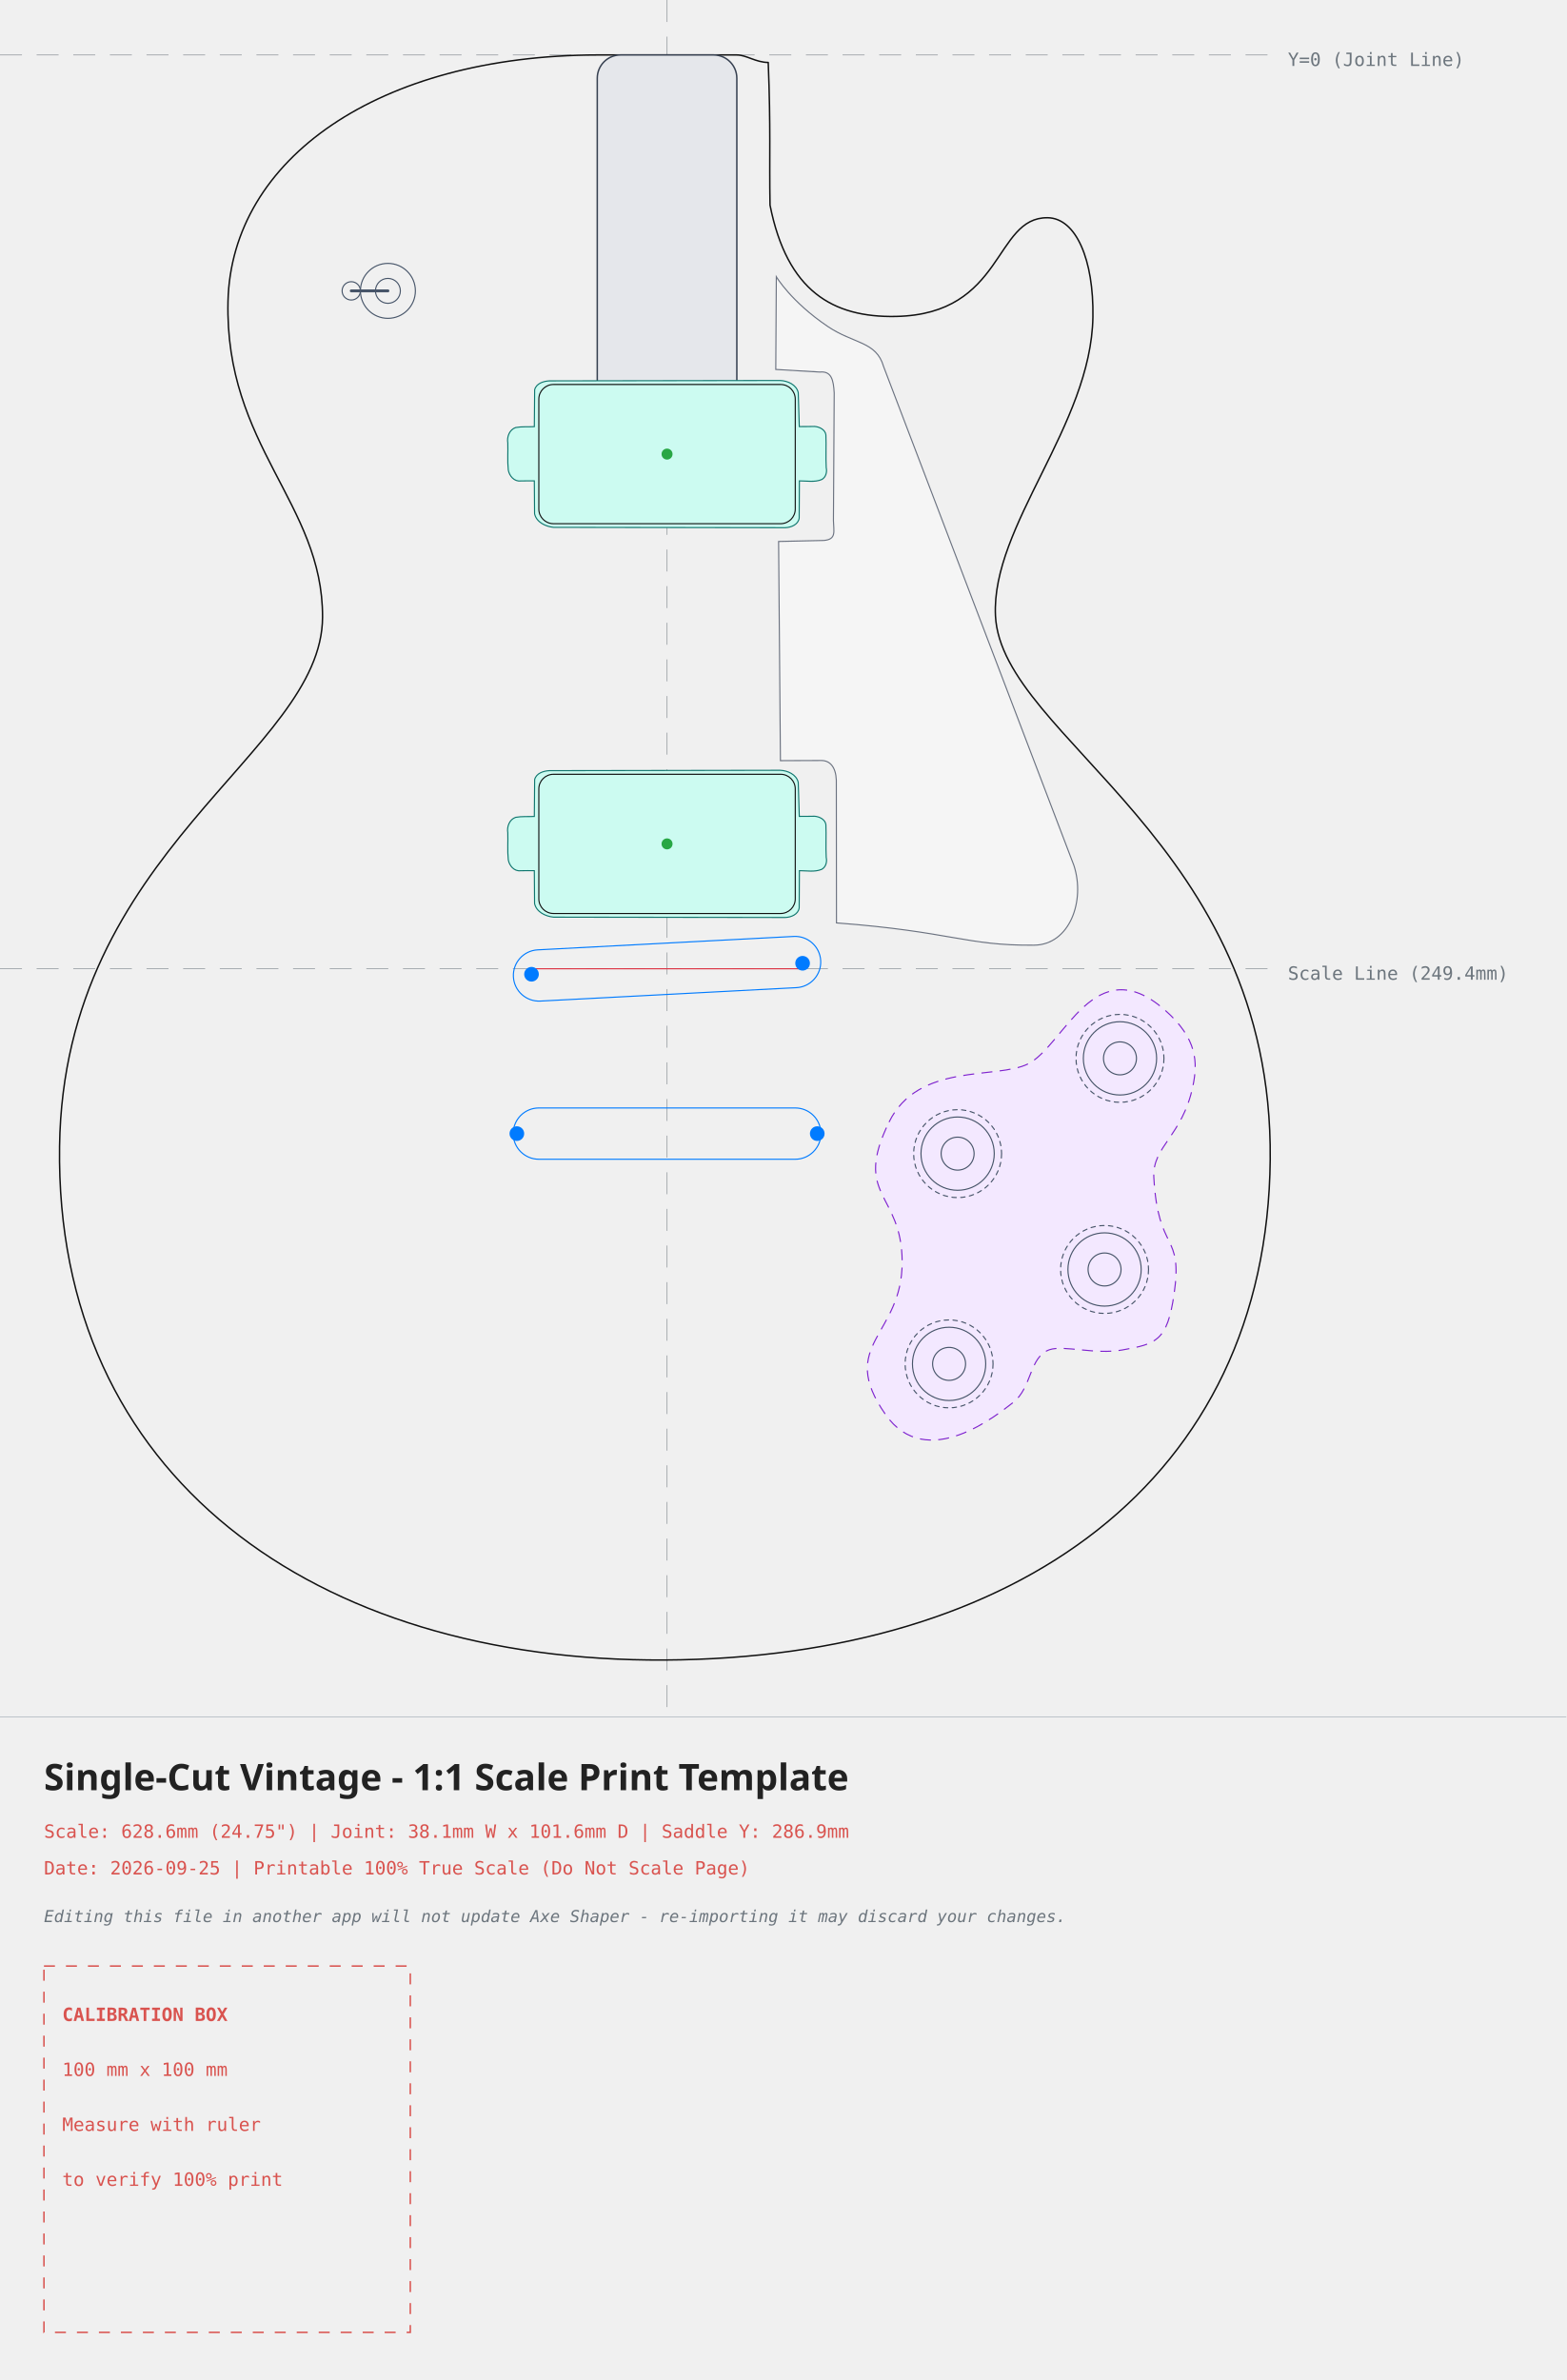
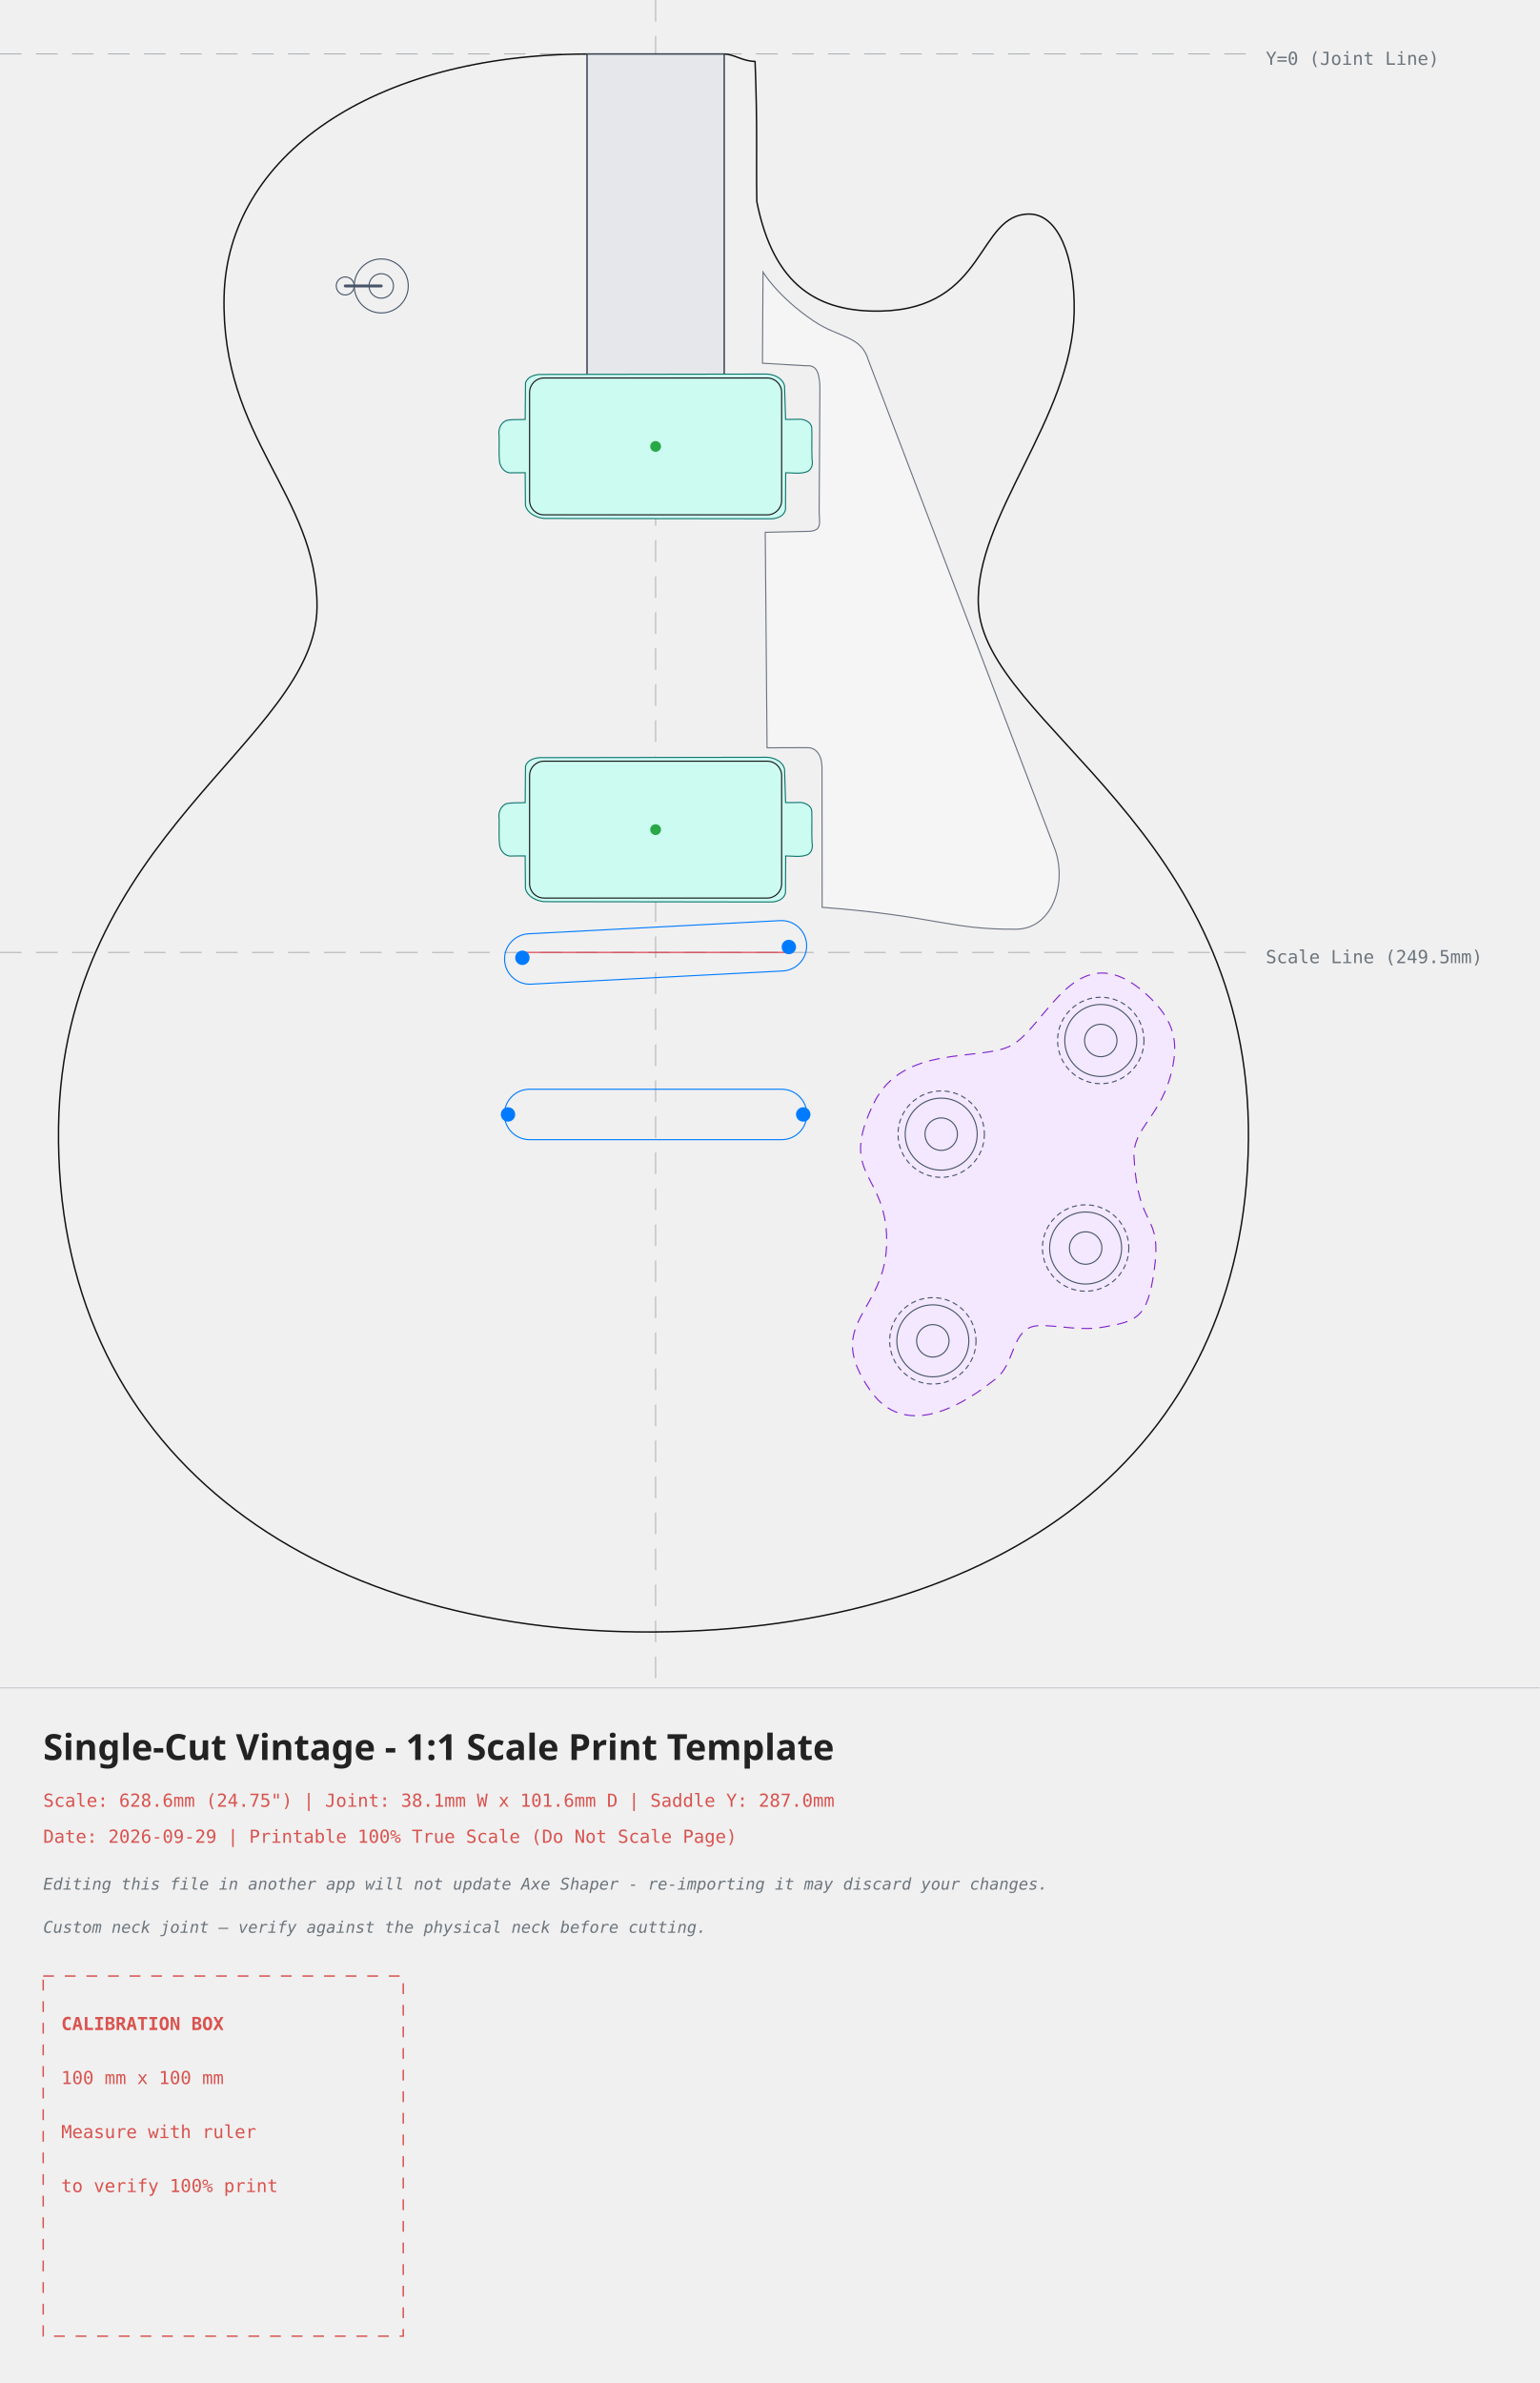
- <svg xmlns="http://www.w3.org/2000/svg" width="427.56mm" height="649.69mm" viewBox="-182.09 -15.00 427.56 649.69">
+ <svg xmlns="http://www.w3.org/2000/svg" width="427.56mm" height="661.69mm" viewBox="-182.09 -15.00 427.56 661.69">
  <style>
    .body-line { fill: none; stroke: #111111; stroke-width: 0.4; stroke-linecap: round; stroke-linejoin: round; }
    .edge-inset { fill: none; stroke: #555555; stroke-width: 0.3; stroke-dasharray: 3,2; }
    .neck-pocket { fill: #e5e7eb; stroke: #374151; stroke-width: 0.4; }
    .pickup-rout { fill: #ccfbf1; stroke: #0f766e; stroke-width: 0.3; }
    .pickup-cover { fill: none; stroke: #111111; stroke-width: 0.3; }
    .bridge-rout { fill: none; stroke: #007bff; stroke-width: 0.3; }
    .back-route { fill: #f3e8ff; stroke: #7e22ce; stroke-width: 0.3; stroke-dasharray: 3,2; }
    .front-route { fill: #ccfbf1; stroke: #0f766e; stroke-width: 0.3; }
    .pickguard { fill: #ffffff; fill-opacity: 0.35; stroke: #6b7280; stroke-width: 0.3; }
    .control-outline { fill: none; stroke: #475569; stroke-width: 0.3; }
    .control-body { fill: none; stroke: #475569; stroke-width: 0.3; stroke-dasharray: 1.2,1.2; stroke-linecap: round; }
    .control-slot { fill: none; stroke: #475569; stroke-width: 0.6; stroke-linecap: round; }
    .control-lever { fill: none; stroke: #475569; stroke-width: 0.8; stroke-linecap: round; }
    .control-cap { fill: none; stroke: #475569; stroke-width: 0.3; }
    .center-axis { fill: none; stroke: #6c757d; stroke-width: 0.2; stroke-dasharray: 6,4; opacity: 0.7; }
    .calibration-box { fill: none; stroke: #d9534f; stroke-width: 0.4; stroke-dasharray: 3,3; }
    .band-rule { fill: none; stroke: #adb5bd; stroke-width: 0.2; }
    .text-label { font-family: monospace, sans-serif; font-size: 5px; fill: #d9534f; }
    .disclaimer-label { font-family: monospace, sans-serif; font-size: 4.5px; font-style: italic; fill: #6c757d; }
    .axis-label { font-family: monospace, sans-serif; font-size: 5px; fill: #6c757d; }
    .title-label { font-family: sans-serif; font-size: 10px; font-weight: bold; fill: #222222; }
  </style>
  <g>
    <line x1="0" y1="-15.00" x2="0" y2="453.69" class="center-axis" />
    <line x1="-182.09" y1="0" x2="165.47" y2="0" class="center-axis" />
    <text x="169.47" y="3" class="axis-label">Y=0 (Joint Line)</text>
    <line x1="-182.09" y1="249.45" x2="165.47" y2="249.45" class="center-axis" stroke="#007bff" />
-     <text x="169.47" y="252.45" class="axis-label" fill="#007bff">Scale Line (249.4mm)</text>
+     <text x="169.47" y="252.45" class="axis-label" fill="#007bff">Scale Line (249.5mm)</text>
    <path d="M 60.60 291.31 C 68.61 274.92, 89.91 279.75, 98.54 275.42 C 108.45 270.45, 116.69 243.83, 135.92 260.74 C 144.83 268.57, 144.89 275.12, 143.53 281.56 C 140.68 295.11, 132.42 297.97, 132.88 306.39 C 134.03 327.31, 140.90 321.17, 138.41 338.25 C 136.53 351.17, 133.51 351.87, 124.23 353.52 C 116.90 354.82, 108.31 352.17, 104.48 353.42 C 98.79 355.29, 99.70 363.88, 94.38 367.92 C 90.57 370.82, 70.87 387.25, 59.62 371.11 C 46.25 351.93, 64.25 349.73, 64.18 329.47 C 64.12 310.39, 50.62 311.71, 60.60 291.31 Z" class="back-route" />
    <path d="M -19.05 0.00 C -78.75 0.15, -118.90 28.39, -119.85 67.21 C -120.81 106.81, -93.94 122.39, -94.04 153.45 C -94.16 190.65, -164.70 216.79, -165.83 297.94 C -167.09 387.96, -96.33 438.69, -0.61 438.15 C 95.11 437.61, 163.82 389.41, 164.65 301.49 C 165.47 214.95, 91.28 186.54, 89.65 153.11 C 88.45 128.49, 115.77 101.13, 116.25 71.54 C 116.51 55.93, 111.65 44.53, 103.88 44.44 C 89.13 44.27, 92.22 70.81, 62.45 71.38 C 45.27 71.71, 32.77 64.53, 28.11 41.00 C 27.89 28.06, 28.33 20.13, 27.62 2.05 C 24.23 2.03, 21.64 0.00, 19.05 0.00 C 19.05 0.00, -19.05 0.00, -19.05 0.00 Z" class="body-line" />
    <path d="M 29.83 60.55 C 29.83 60.55, 33.81 67.32, 43.84 74.10 C 50.95 78.91, 57.13 78.14, 59.10 85.04 C 59.10 85.04, 111.06 221.24, 111.06 221.24 C 114.23 230.94, 109.90 242.92, 100.20 243.01 C 81.64 243.19, 77.61 239.30, 46.25 236.93 C 46.25 236.93, 46.21 198.00, 46.21 198.00 C 46.07 194.30, 44.42 192.61, 42.15 192.60 C 42.15 192.60, 30.95 192.64, 30.95 192.64 C 30.95 192.64, 30.45 132.81, 30.45 132.81 C 30.45 132.81, 42.84 132.53, 42.84 132.53 C 46.30 132.22, 45.48 130.09, 45.42 127.10 C 45.42 127.10, 45.63 92.27, 45.63 92.27 C 45.43 88.75, 44.91 86.24, 41.71 86.56 C 41.71 86.56, 29.68 85.85, 29.68 85.85 C 29.68 85.85, 29.83 60.55, 29.83 60.55 Z" class="pickguard" style="fill:#ffffff" />
-     <rect x="-19.05" y="0" width="38.1" height="101.6" rx="6.35" ry="6.35" class="neck-pocket" />
+     <path d="M -19.05 0 L 19.05 0 L 19.05 95.25 L 19.01 95.961 L 18.891 96.663 L 18.694 97.347 L 18.421 98.005 L 18.077 98.628 L 17.665 99.209 L 17.19 99.74 L 16.659 100.215 L 16.078 100.627 L 15.455 100.971 L 14.797 101.244 L 14.113 101.441 L 13.411 101.56 L 12.7 101.6 L -12.7 101.6 L -13.411 101.56 L -14.113 101.441 L -14.797 101.244 L -15.455 100.971 L -16.078 100.627 L -16.659 100.215 L -17.19 99.74 L -17.665 99.209 L -18.077 98.628 L -18.421 98.005 L -18.694 97.347 L -18.891 96.663 L -19.01 95.961 L -19.05 95.25 Z" class="neck-pocket" />
    <g transform="translate(0, 108.9578) rotate(0)">
      <path d="M -32.15 -19.99 C -33.74 -19.90, -35.70 -19.30, -36.14 -17.56 C -36.14 -17.56, -36.23 -7.49, -36.23 -7.49 C -37.92 -7.40, -39.65 -7.56, -41.32 -7.25 C -43.03 -6.68, -43.77 -4.68, -43.47 -3.02 C -43.39 -0.56, -43.60 1.90, -43.34 4.34 C -43.07 5.93, -41.74 7.54, -39.99 7.33 C -38.74 7.29, -37.48 7.31, -36.23 7.31 C -36.23 7.31, -36.16 16.31, -36.16 16.31 C -35.63 18.63, -33.15 19.77, -30.99 20.00 C -30.99 20.00, 32.28 20.09, 32.28 20.09 C 33.88 20.03, 35.81 19.25, 36.07 17.48 C 36.07 17.48, 36.13 7.31, 36.13 7.31 C 38.15 7.31, 40.29 7.75, 42.22 6.95 C 43.38 6.33, 43.72 4.89, 43.45 3.69 C 43.29 0.71, 43.49 -2.28, 43.36 -5.26 C 43.17 -6.69, 41.58 -7.45, 40.27 -7.55 C 38.89 -7.55, 37.50 -7.48, 36.10 -7.51 C 36.10 -7.51, 35.81 -16.81, 35.81 -16.81 C 35.30 -18.97, 32.92 -20.01, 30.88 -20.09 C 30.88 -20.09, -32.15 -19.99, -32.15 -19.99 Z" class="pickup-rout" />
      <rect x="-35.00" y="-19.00" width="70.00" height="38.00" rx="4.00" ry="4.00" class="pickup-cover" />
      <circle cx="0" cy="0" r="1.5" fill="#28a745" />
    </g>
    <g transform="translate(0, 215.3635) rotate(0)">
      <path d="M -32.15 -19.99 C -33.74 -19.90, -35.70 -19.30, -36.14 -17.56 C -36.14 -17.56, -36.23 -7.49, -36.23 -7.49 C -37.92 -7.40, -39.65 -7.56, -41.32 -7.25 C -43.03 -6.68, -43.77 -4.68, -43.47 -3.02 C -43.39 -0.56, -43.60 1.90, -43.34 4.34 C -43.07 5.93, -41.74 7.54, -39.99 7.33 C -38.74 7.29, -37.48 7.31, -36.23 7.31 C -36.23 7.31, -36.16 16.31, -36.16 16.31 C -35.63 18.63, -33.15 19.77, -30.99 20.00 C -30.99 20.00, 32.28 20.09, 32.28 20.09 C 33.88 20.03, 35.81 19.25, 36.07 17.48 C 36.07 17.48, 36.13 7.31, 36.13 7.31 C 38.15 7.31, 40.29 7.75, 42.22 6.95 C 43.38 6.33, 43.72 4.89, 43.45 3.69 C 43.29 0.71, 43.49 -2.28, 43.36 -5.26 C 43.17 -6.69, 41.58 -7.45, 40.27 -7.55 C 38.89 -7.55, 37.50 -7.48, 36.10 -7.51 C 36.10 -7.51, 35.81 -16.81, 35.81 -16.81 C 35.30 -18.97, 32.92 -20.01, 30.88 -20.09 C 30.88 -20.09, -32.15 -19.99, -32.15 -19.99 Z" class="pickup-rout" />
      <rect x="-35.00" y="-19.00" width="70.00" height="38.00" rx="4.00" ry="4.00" class="pickup-cover" />
      <circle cx="0" cy="0" r="1.5" fill="#28a745" />
    </g>
    <g id="control-knobs">
      <g transform="translate(79.32, 299.92)" data-knob-style="generic">
        <circle cx="0" cy="0" r="12.00" class="control-body" />
        <circle cx="0" cy="0" r="10.00" class="control-outline" />
        <circle cx="0" cy="0" r="4.50" class="control-outline" />
      </g>
      <g transform="translate(123.64, 273.91)" data-knob-style="generic">
        <circle cx="0" cy="0" r="12.00" class="control-body" />
        <circle cx="0" cy="0" r="10.00" class="control-outline" />
        <circle cx="0" cy="0" r="4.50" class="control-outline" />
      </g>
      <g transform="translate(76.99, 357.31)" data-knob-style="generic">
        <circle cx="0" cy="0" r="12.00" class="control-body" />
        <circle cx="0" cy="0" r="10.00" class="control-outline" />
        <circle cx="0" cy="0" r="4.50" class="control-outline" />
      </g>
      <g transform="translate(119.43, 331.54)" data-knob-style="generic">
        <circle cx="0" cy="0" r="12.00" class="control-body" />
        <circle cx="0" cy="0" r="10.00" class="control-outline" />
        <circle cx="0" cy="0" r="4.50" class="control-outline" />
      </g>
    </g>
    <g id="control-switches">
      <g transform="translate(-76.20, 64.40) rotate(-90.00)" data-switch-type="gibson_toggle">
        <circle cx="0" cy="0" r="7.5" class="control-outline" />
        <circle cx="0" cy="0" r="3.4" class="control-outline" />
        <line x1="0" y1="0" x2="0" y2="-10" class="control-lever" />
        <circle cx="0" cy="-10" r="2.5" class="control-cap" />
      </g>
    </g>
    <g id="bridge-hardware">
      <rect x="-42.00" y="242.45" width="84.00" height="14.00" rx="7.00" ry="7.00" class="bridge-rout" transform="rotate(-3 0.00 249.45)" />
      <rect x="-42.00" y="287.45" width="84.00" height="14.00" rx="7.00" ry="7.00" class="bridge-rout" />
      <line x1="-37.31" y1="249.45" x2="37.31" y2="249.45" stroke="#dc3545" stroke-width="0.3" />
      <g transform="translate(0, 249.45)">
        <circle cx="-37" cy="1.5" r="2" fill="#007bff" />
        <circle cx="37" cy="-1.5" r="2" fill="#007bff" />
        <circle cx="-41" cy="45" r="2" fill="#007bff" />
        <circle cx="41" cy="45" r="2" fill="#007bff" />
      </g>
    </g>
  </g>
  <g>
    <line x1="-182.09" y1="453.69" x2="245.47" y2="453.69" class="band-rule" />
    <text x="-170.09" y="473.69" class="title-label">Single-Cut Vintage - 1:1 Scale Print Template</text>
-     <text x="-170.09" y="486.69" class="text-label">Scale: 628.6mm (24.75") | Joint: 38.1mm W x 101.6mm D | Saddle Y: 286.9mm</text>
-     <text x="-170.09" y="496.69" class="text-label">Date: 2026-09-25 | Printable 100% True Scale (Do Not Scale Page)</text>
+     <text x="-170.09" y="486.69" class="text-label">Scale: 628.6mm (24.75") | Joint: 38.1mm W x 101.6mm D | Saddle Y: 287.0mm</text>
+     <text x="-170.09" y="496.69" class="text-label">Date: 2026-09-29 | Printable 100% True Scale (Do Not Scale Page)</text>
    <text x="-170.09" y="509.69" class="disclaimer-label">Editing this file in another app will not update Axe Shaper - re-importing it may discard your changes.</text>
-     <g transform="translate(-170.09, 521.69)">
+     <text x="-170.09" y="521.69" class="disclaimer-label">Custom neck joint — verify against the physical neck before cutting.</text>
+     <g transform="translate(-170.09, 533.69)">
      <rect x="0" y="0" width="100" height="100" class="calibration-box" />
      <text x="5" y="15" class="text-label" font-weight="bold">CALIBRATION BOX</text>
      <text x="5" y="30" class="text-label">100 mm x 100 mm</text>
      <text x="5" y="45" class="text-label">Measure with ruler</text>
      <text x="5" y="60" class="text-label">to verify 100% print</text>
    </g>
  </g>
</svg>
